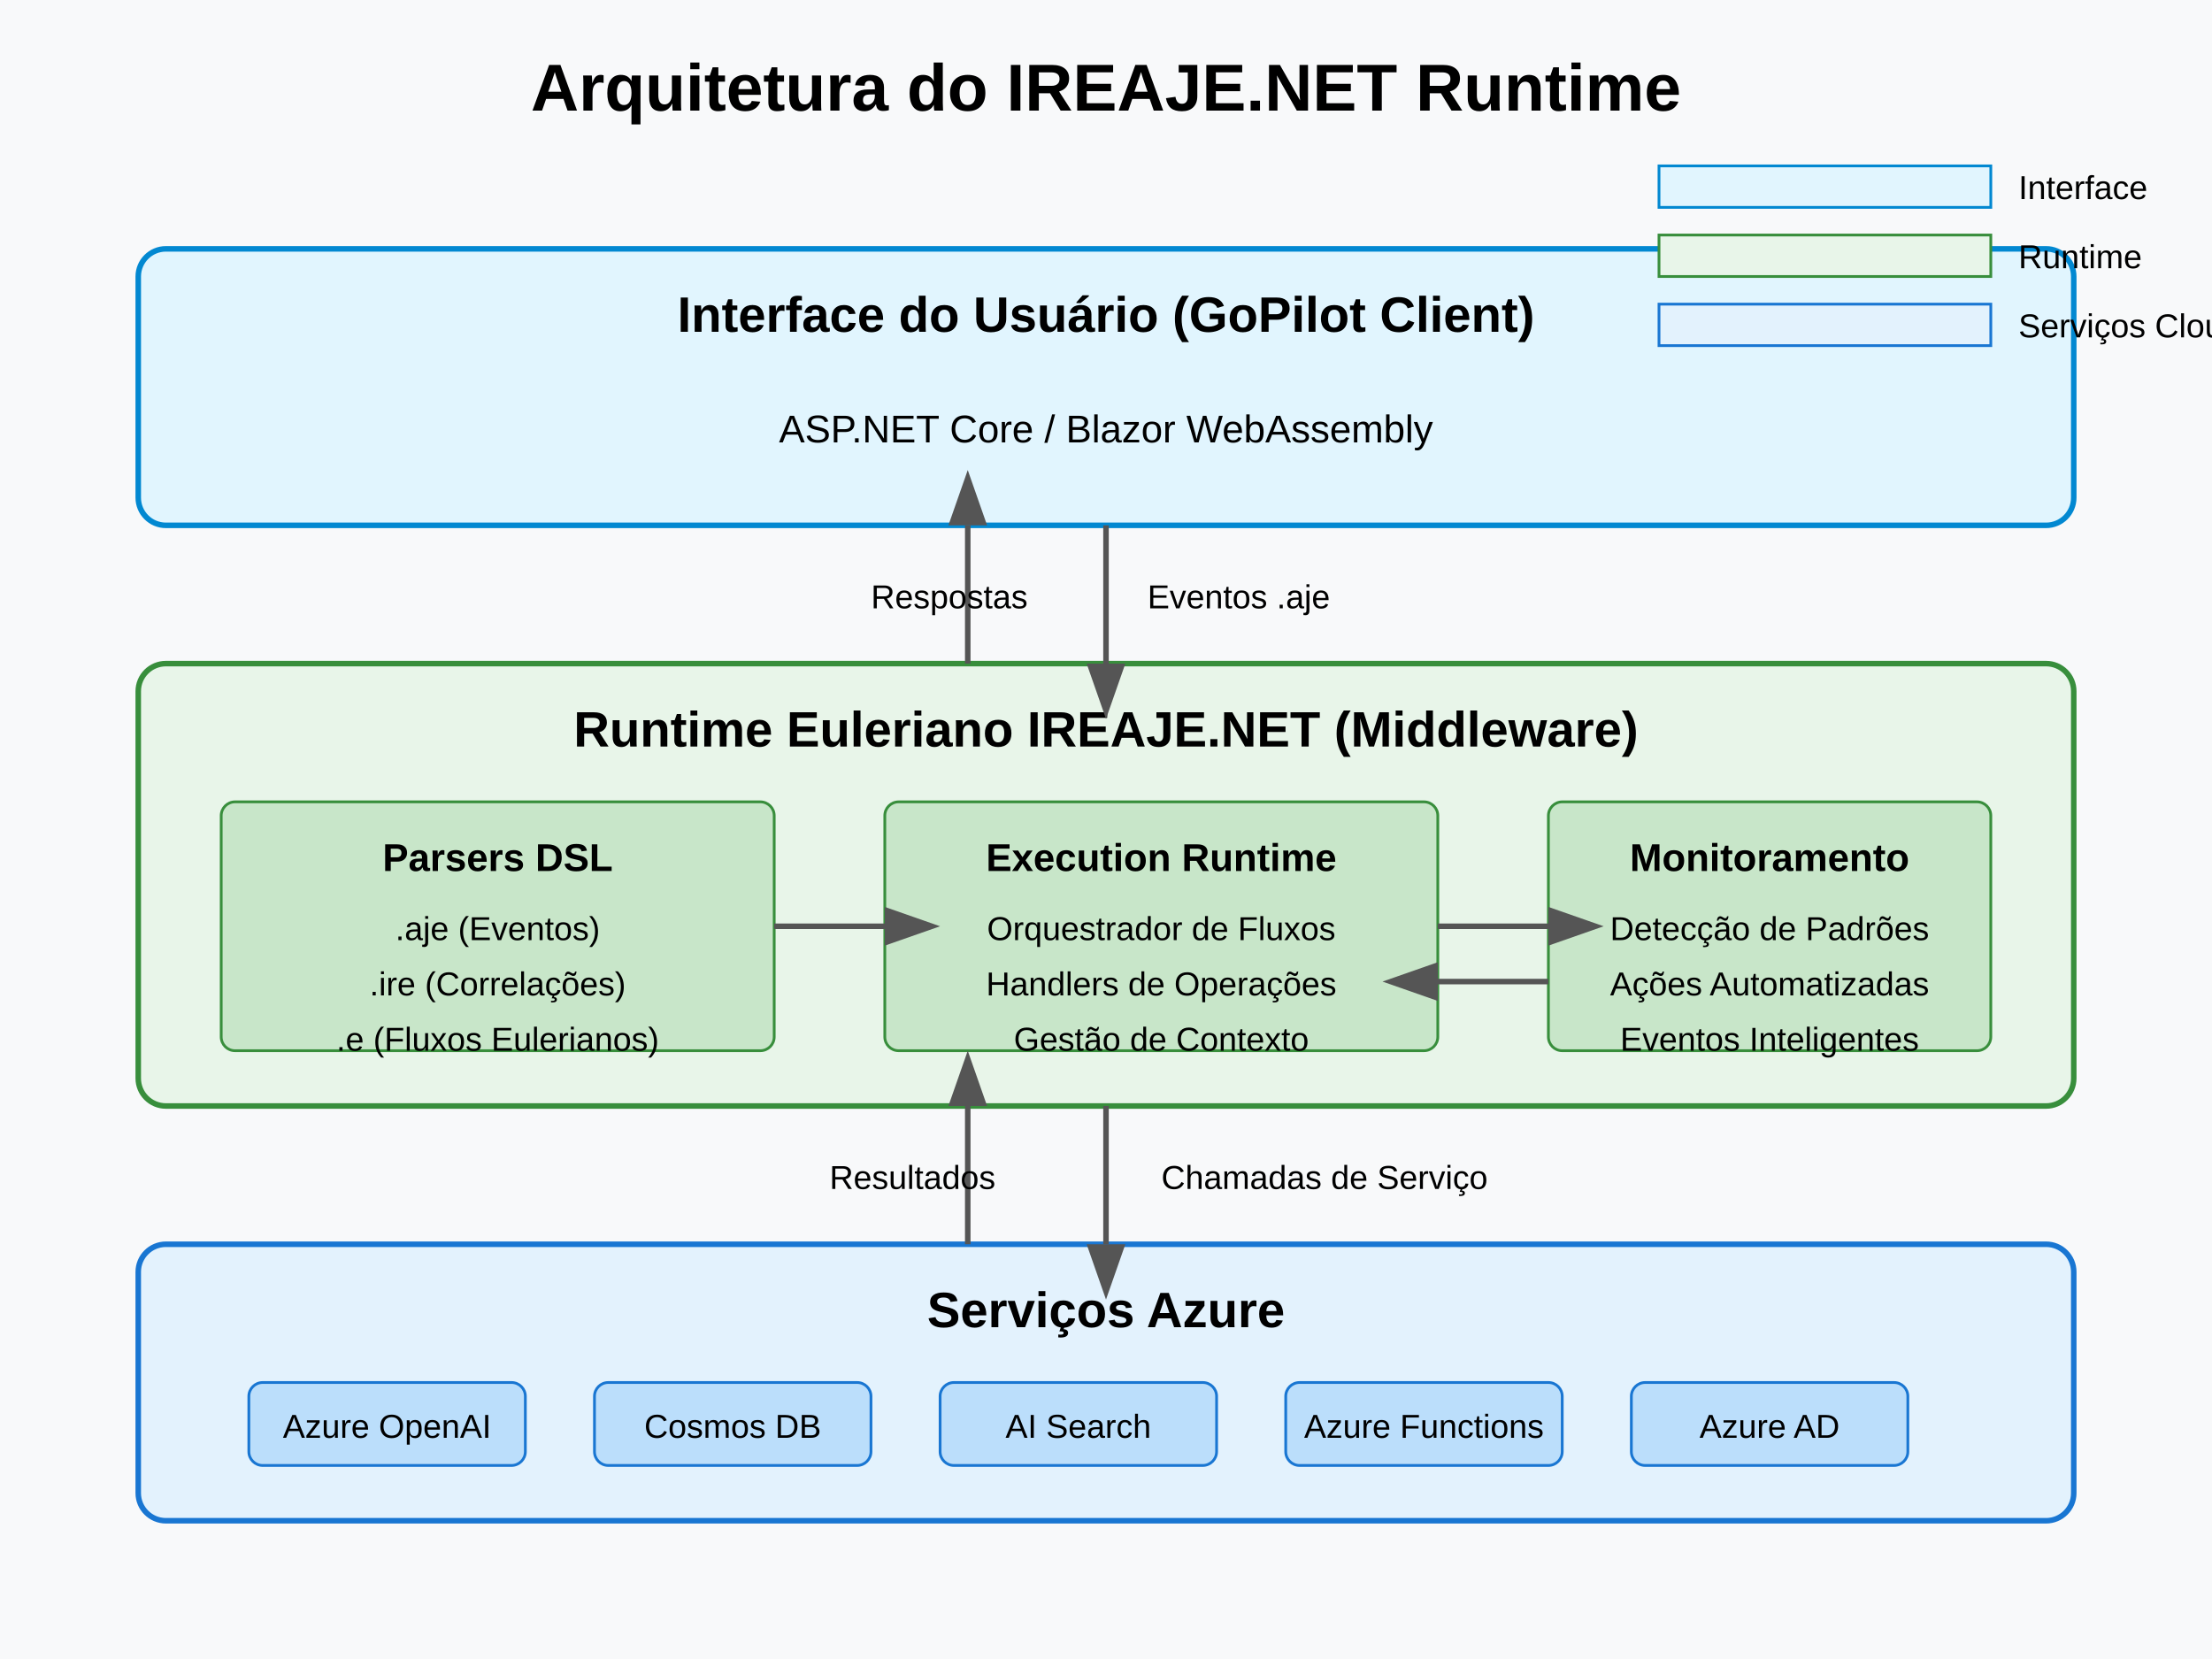
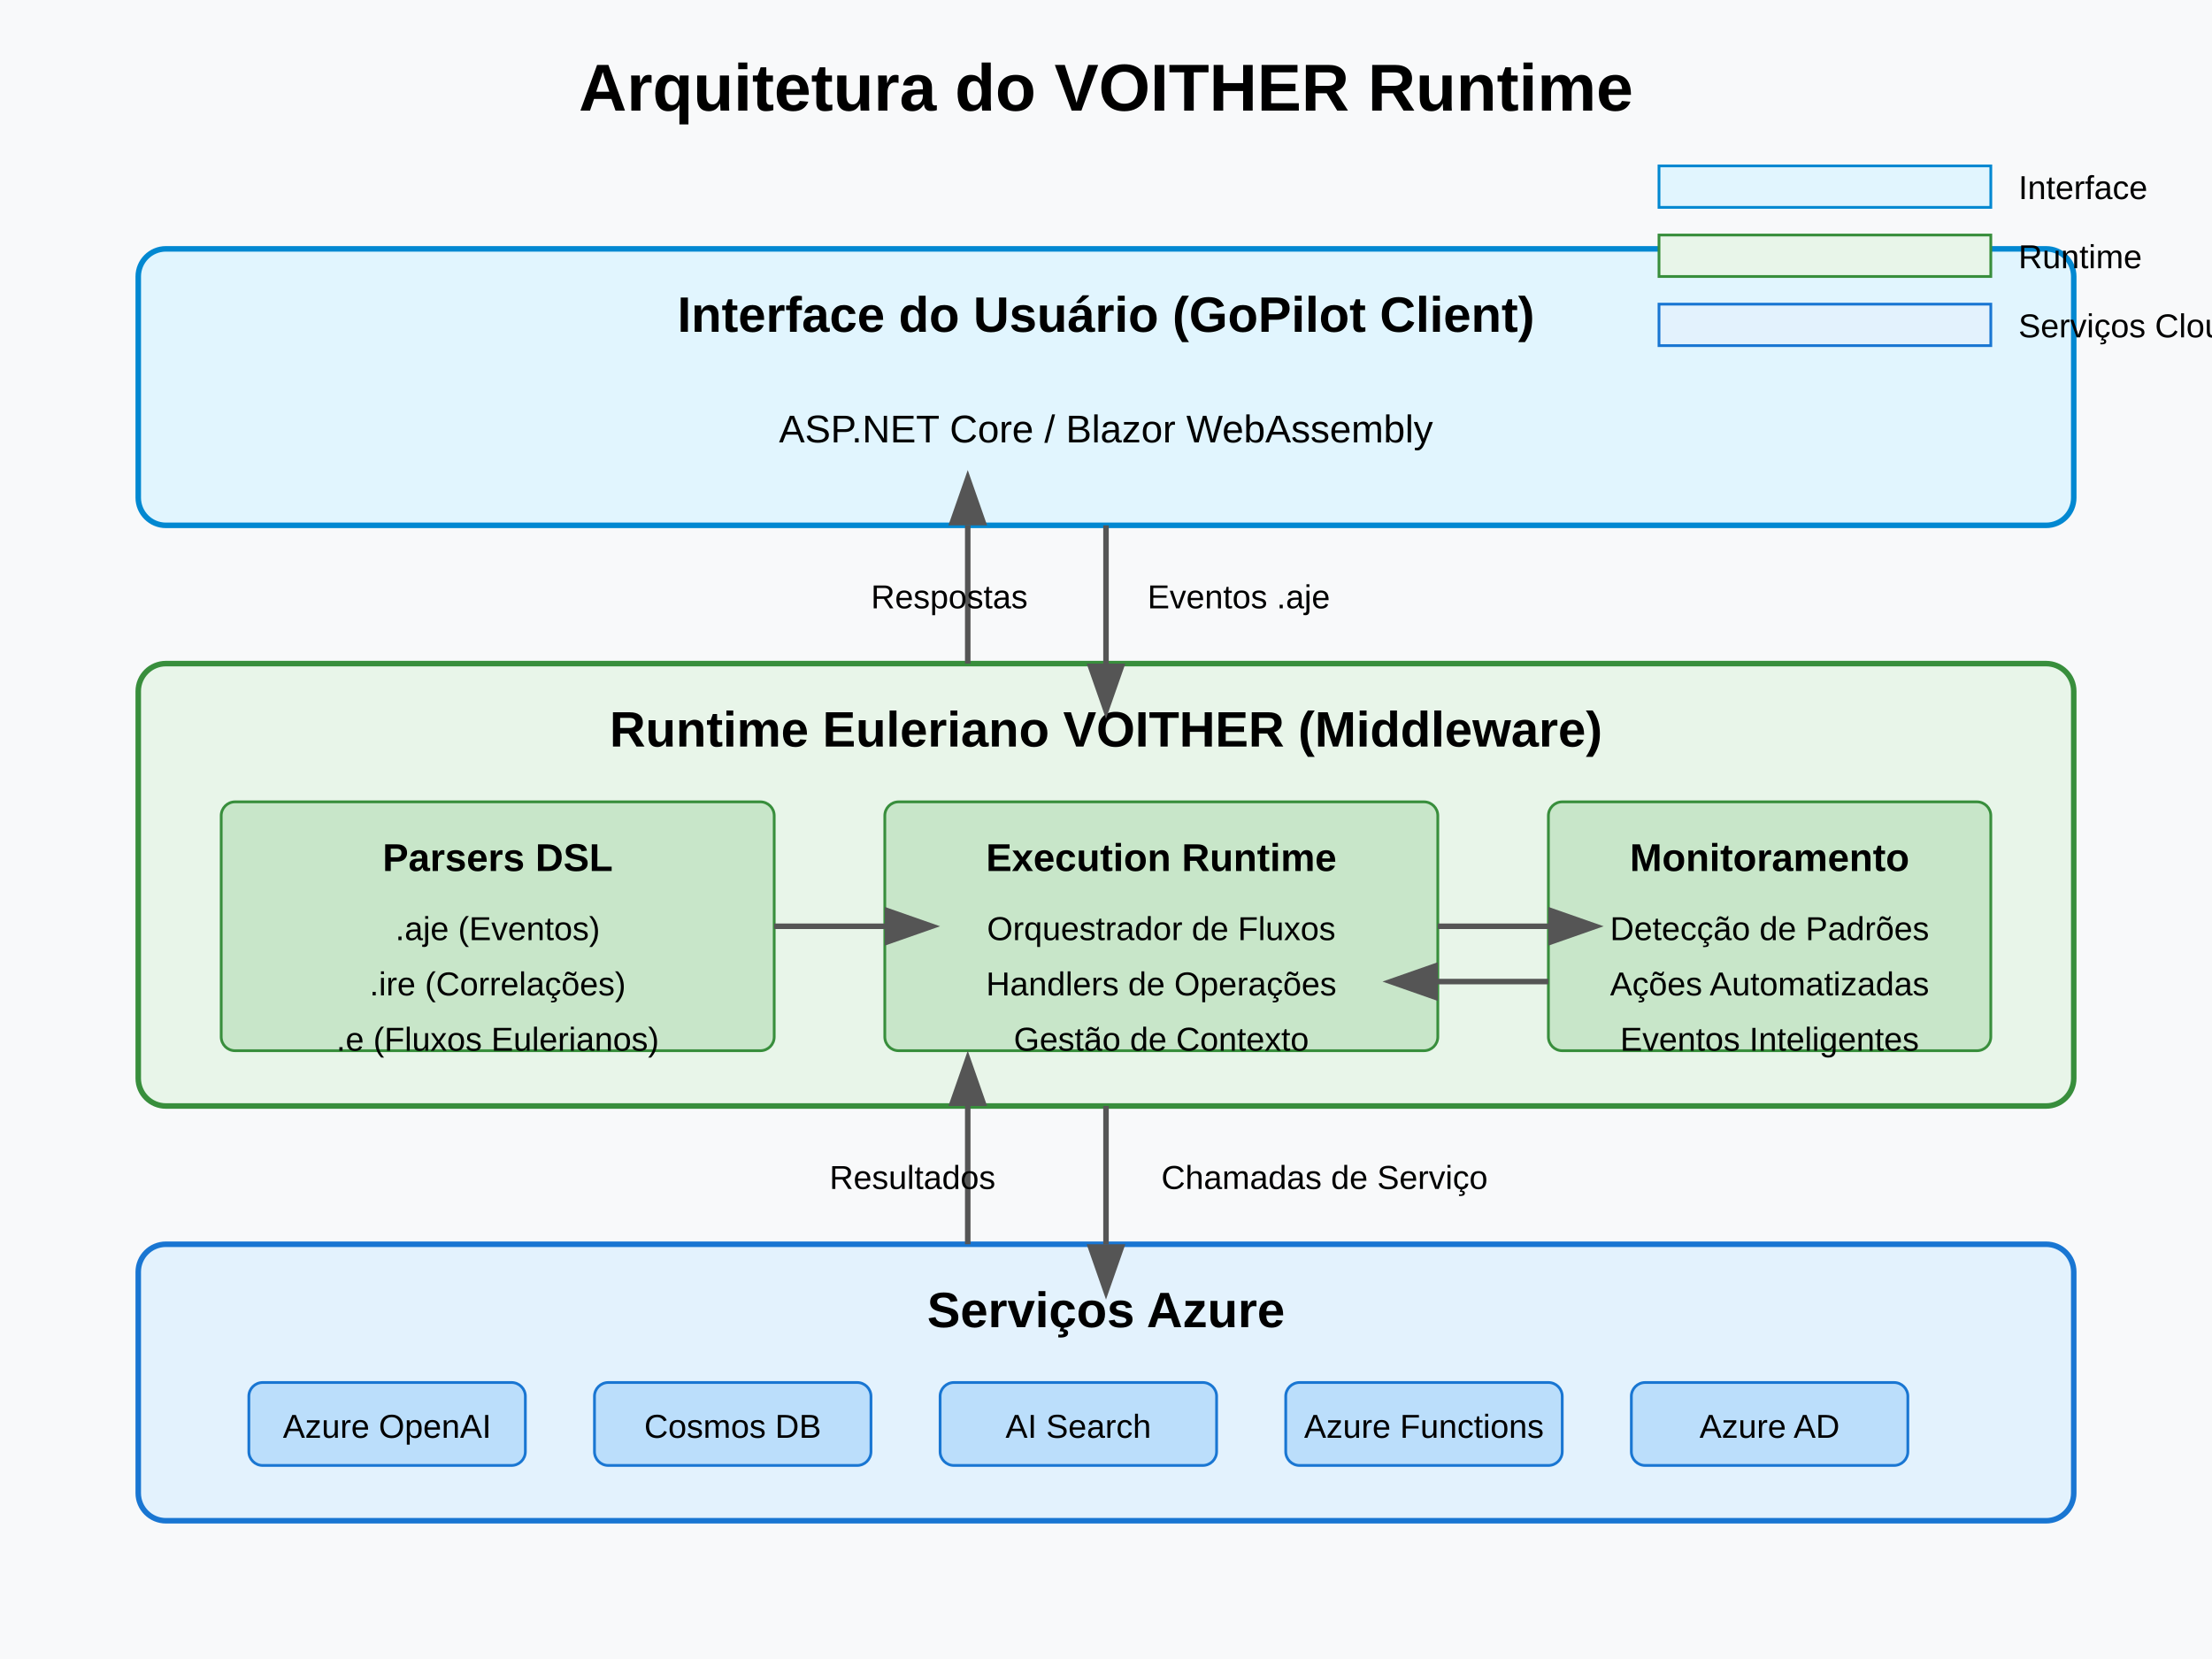
<svg xmlns="http://www.w3.org/2000/svg" width="800" height="600">
  <defs>
    <marker id="arrowhead" markerWidth="10" markerHeight="7" refX="0" refY="3.5" orient="auto">
      <polygon points="0 0, 10 3.5, 0 7" fill="#555" />
    </marker>
  </defs>
  <rect width="800" height="600" fill="#f8f9fa" />
-   <text x="400" y="40" font-family="Arial" font-size="24" text-anchor="middle" font-weight="bold">Arquitetura do IREAJE.NET Runtime</text>
+   <text x="400" y="40" font-family="Arial" font-size="24" text-anchor="middle" font-weight="bold">Arquitetura do VOITHER Runtime</text>
  <rect x="50" y="90" width="700" height="100" rx="10" ry="10" fill="#e1f5fe" stroke="#0288d1" stroke-width="2" />
  <text x="400" y="120" font-family="Arial" font-size="18" text-anchor="middle" font-weight="bold">Interface do Usuário (GoPilot Client)</text>
  <text x="400" y="160" font-family="Arial" font-size="14" text-anchor="middle">ASP.NET Core / Blazor WebAssembly</text>
  <rect x="50" y="240" width="700" height="160" rx="10" ry="10" fill="#e8f5e9" stroke="#388e3c" stroke-width="2" />
-   <text x="400" y="270" font-family="Arial" font-size="18" text-anchor="middle" font-weight="bold">Runtime Euleriano IREAJE.NET (Middleware)</text>
+   <text x="400" y="270" font-family="Arial" font-size="18" text-anchor="middle" font-weight="bold">Runtime Euleriano VOITHER (Middleware)</text>
  <rect x="80" y="290" width="200" height="90" rx="5" ry="5" fill="#c8e6c9" stroke="#388e3c" stroke-width="1" />
  <text x="180" y="315" font-family="Arial" font-size="14" text-anchor="middle" font-weight="bold">Parsers DSL</text>
  <text x="180" y="340" font-family="Arial" font-size="12" text-anchor="middle">.aje (Eventos)</text>
  <text x="180" y="360" font-family="Arial" font-size="12" text-anchor="middle">.ire (Correlações)</text>
  <text x="180" y="380" font-family="Arial" font-size="12" text-anchor="middle">.e (Fluxos Eulerianos)</text>
  <rect x="320" y="290" width="200" height="90" rx="5" ry="5" fill="#c8e6c9" stroke="#388e3c" stroke-width="1" />
  <text x="420" y="315" font-family="Arial" font-size="14" text-anchor="middle" font-weight="bold">Execution Runtime</text>
  <text x="420" y="340" font-family="Arial" font-size="12" text-anchor="middle">Orquestrador de Fluxos</text>
  <text x="420" y="360" font-family="Arial" font-size="12" text-anchor="middle">Handlers de Operações</text>
  <text x="420" y="380" font-family="Arial" font-size="12" text-anchor="middle">Gestão de Contexto</text>
  <rect x="560" y="290" width="160" height="90" rx="5" ry="5" fill="#c8e6c9" stroke="#388e3c" stroke-width="1" />
  <text x="640" y="315" font-family="Arial" font-size="14" text-anchor="middle" font-weight="bold">Monitoramento</text>
  <text x="640" y="340" font-family="Arial" font-size="12" text-anchor="middle">Detecção de Padrões</text>
  <text x="640" y="360" font-family="Arial" font-size="12" text-anchor="middle">Ações Automatizadas</text>
  <text x="640" y="380" font-family="Arial" font-size="12" text-anchor="middle">Eventos Inteligentes</text>
  <rect x="50" y="450" width="700" height="100" rx="10" ry="10" fill="#e3f2fd" stroke="#1976d2" stroke-width="2" />
  <text x="400" y="480" font-family="Arial" font-size="18" text-anchor="middle" font-weight="bold">Serviços Azure</text>
  <rect x="90" y="500" width="100" height="30" rx="5" ry="5" fill="#bbdefb" stroke="#1976d2" stroke-width="1" />
  <text x="140" y="520" font-family="Arial" font-size="12" text-anchor="middle">Azure OpenAI</text>
  <rect x="215" y="500" width="100" height="30" rx="5" ry="5" fill="#bbdefb" stroke="#1976d2" stroke-width="1" />
  <text x="265" y="520" font-family="Arial" font-size="12" text-anchor="middle">Cosmos DB</text>
  <rect x="340" y="500" width="100" height="30" rx="5" ry="5" fill="#bbdefb" stroke="#1976d2" stroke-width="1" />
  <text x="390" y="520" font-family="Arial" font-size="12" text-anchor="middle">AI Search</text>
  <rect x="465" y="500" width="100" height="30" rx="5" ry="5" fill="#bbdefb" stroke="#1976d2" stroke-width="1" />
  <text x="515" y="520" font-family="Arial" font-size="12" text-anchor="middle">Azure Functions</text>
  <rect x="590" y="500" width="100" height="30" rx="5" ry="5" fill="#bbdefb" stroke="#1976d2" stroke-width="1" />
  <text x="640" y="520" font-family="Arial" font-size="12" text-anchor="middle">Azure AD</text>
  <path d="M400,190 L400,240" stroke="#555" stroke-width="2" marker-end="url(#arrowhead)" fill="none" />
  <text x="415" y="220" font-family="Arial" font-size="12">Eventos .aje</text>
  <path d="M350,240 L350,190" stroke="#555" stroke-width="2" marker-end="url(#arrowhead)" fill="none" />
  <text x="315" y="220" font-family="Arial" font-size="12">Respostas</text>
  <path d="M400,400 L400,450" stroke="#555" stroke-width="2" marker-end="url(#arrowhead)" fill="none" />
  <text x="420" y="430" font-family="Arial" font-size="12">Chamadas de Serviço</text>
  <path d="M350,450 L350,400" stroke="#555" stroke-width="2" marker-end="url(#arrowhead)" fill="none" />
  <text x="300" y="430" font-family="Arial" font-size="12">Resultados</text>
  <path d="M280,335 L320,335" stroke="#555" stroke-width="2" marker-end="url(#arrowhead)" fill="none" />
  <path d="M520,335 L560,335" stroke="#555" stroke-width="2" marker-end="url(#arrowhead)" fill="none" />
  <path d="M560,355 L520,355" stroke="#555" stroke-width="2" marker-end="url(#arrowhead)" fill="none" />
  <rect x="600" y="60" width="120" height="15" fill="#e1f5fe" stroke="#0288d1" stroke-width="1" />
  <text x="730" y="72" font-family="Arial" font-size="12" text-anchor="start">Interface</text>
  <rect x="600" y="85" width="120" height="15" fill="#e8f5e9" stroke="#388e3c" stroke-width="1" />
  <text x="730" y="97" font-family="Arial" font-size="12" text-anchor="start">Runtime</text>
  <rect x="600" y="110" width="120" height="15" fill="#e3f2fd" stroke="#1976d2" stroke-width="1" />
  <text x="730" y="122" font-family="Arial" font-size="12" text-anchor="start">Serviços Cloud</text>
</svg>
